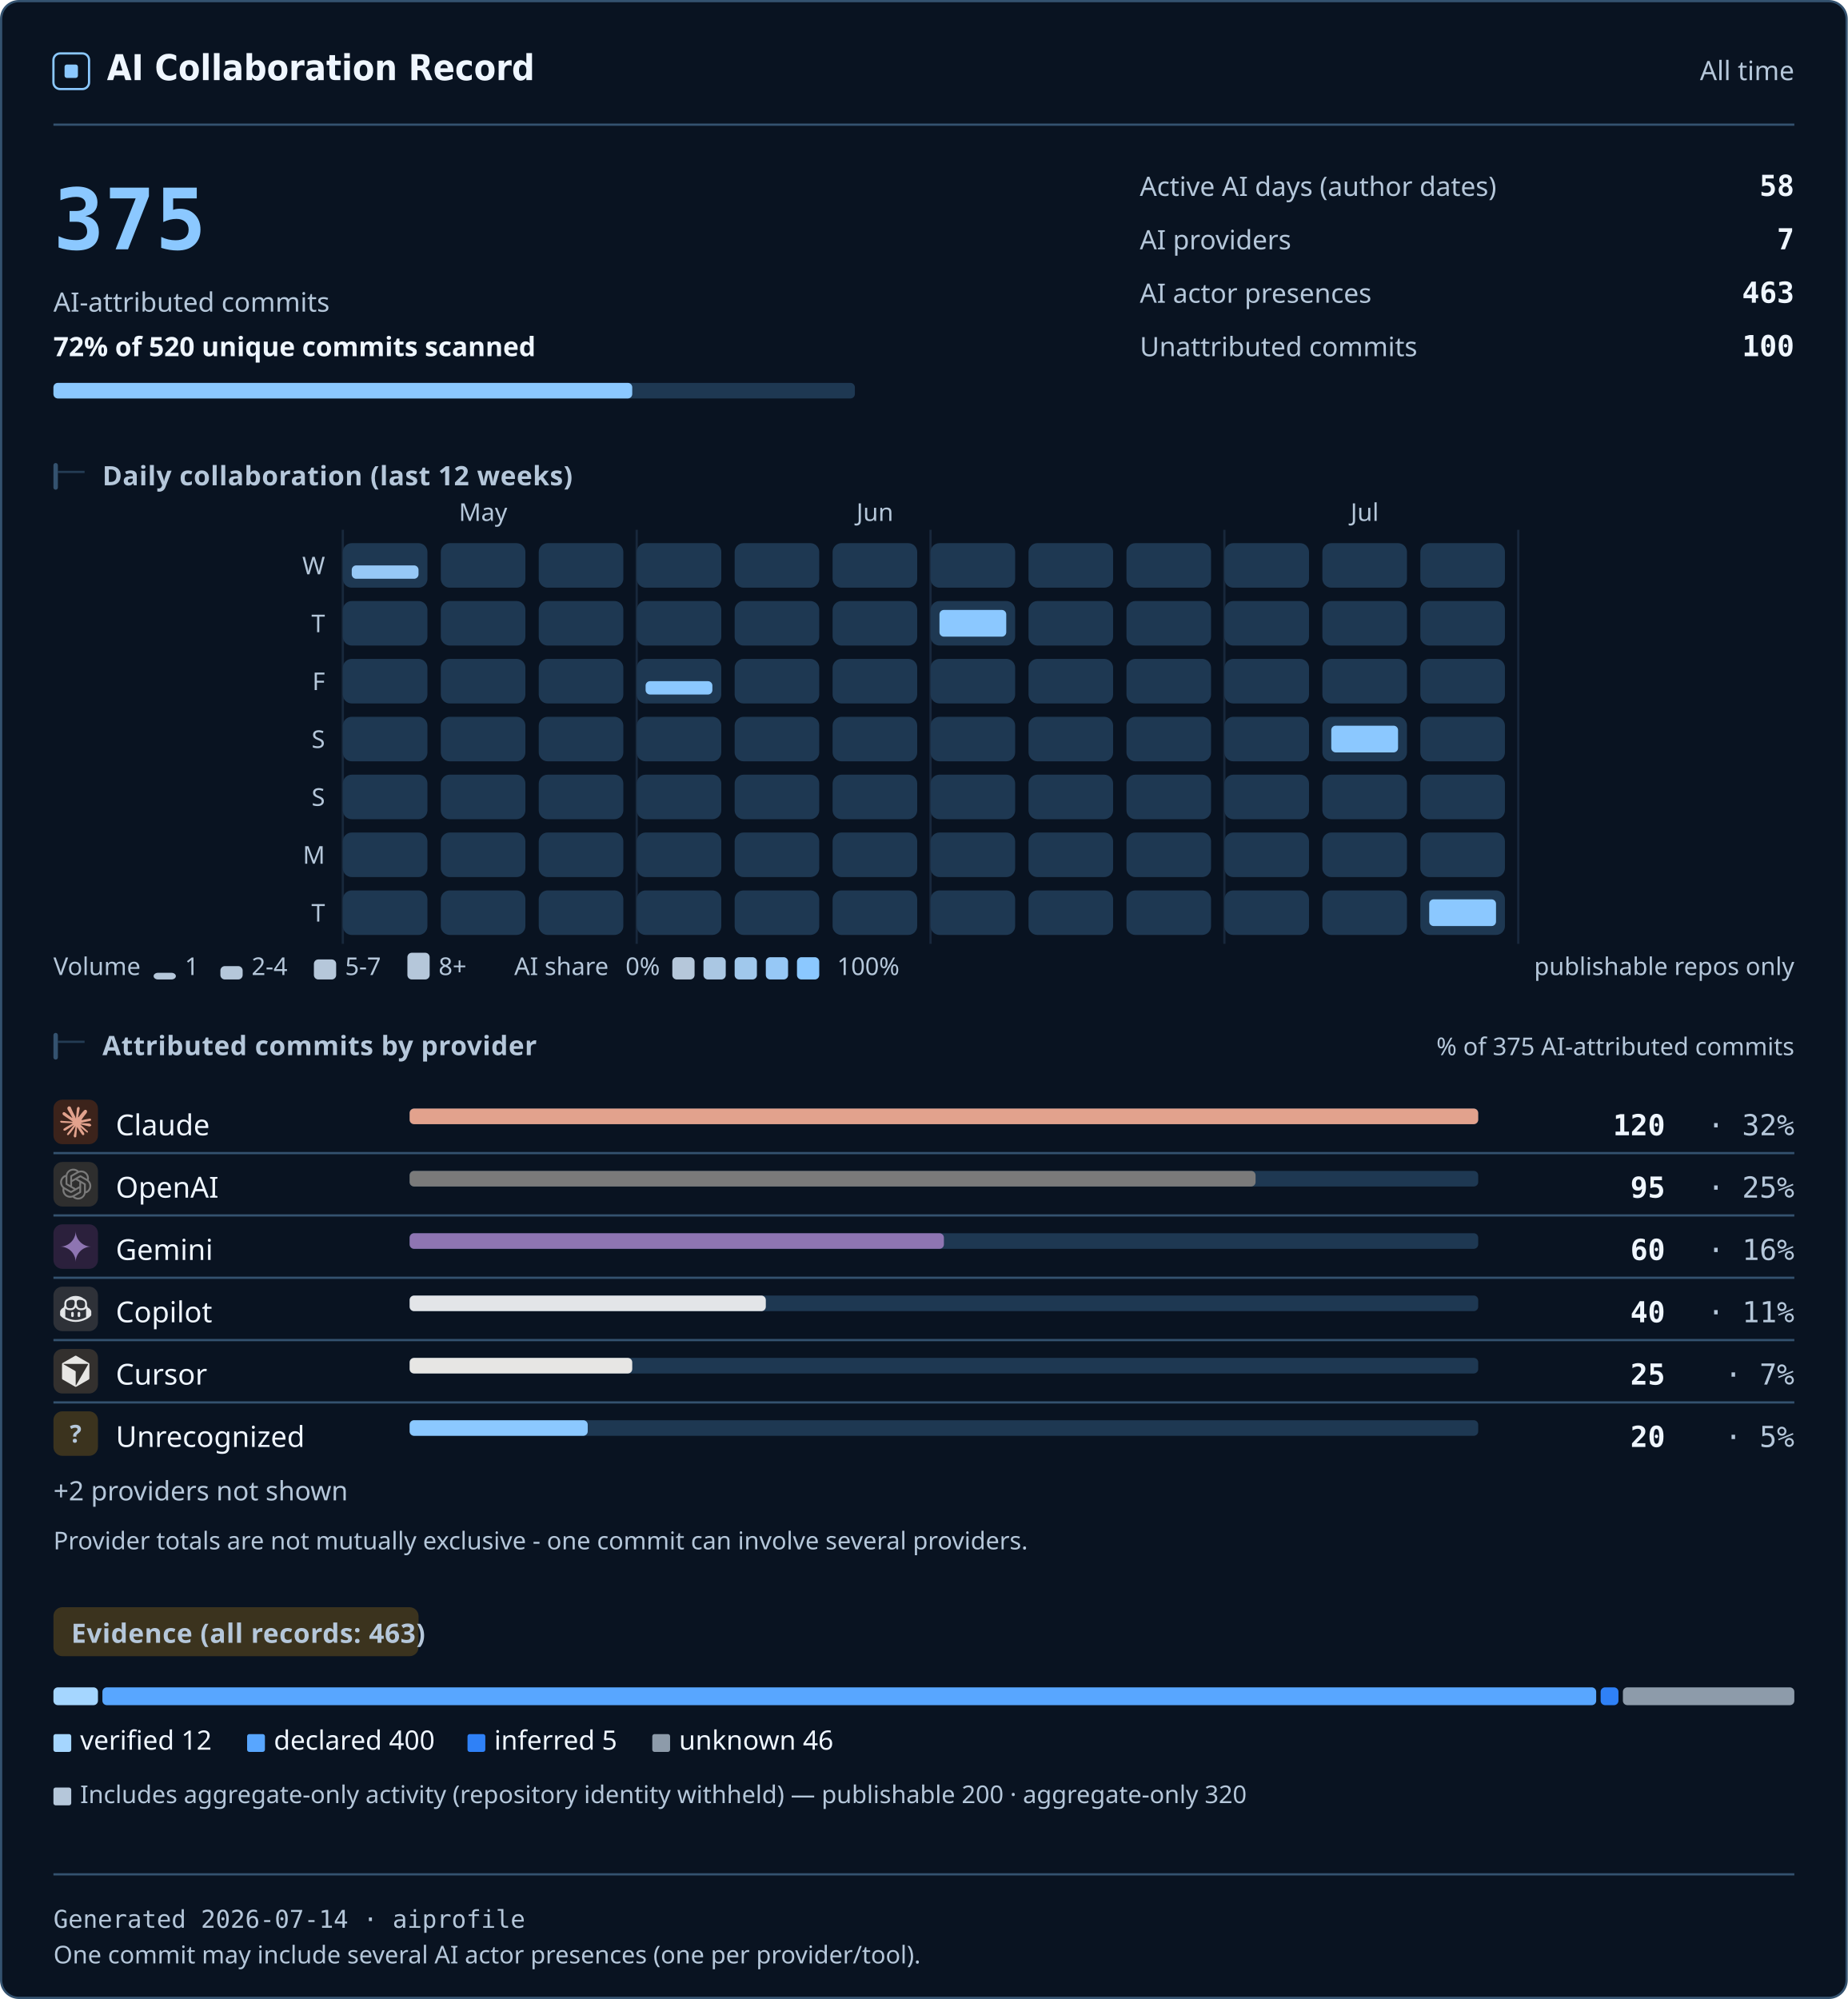
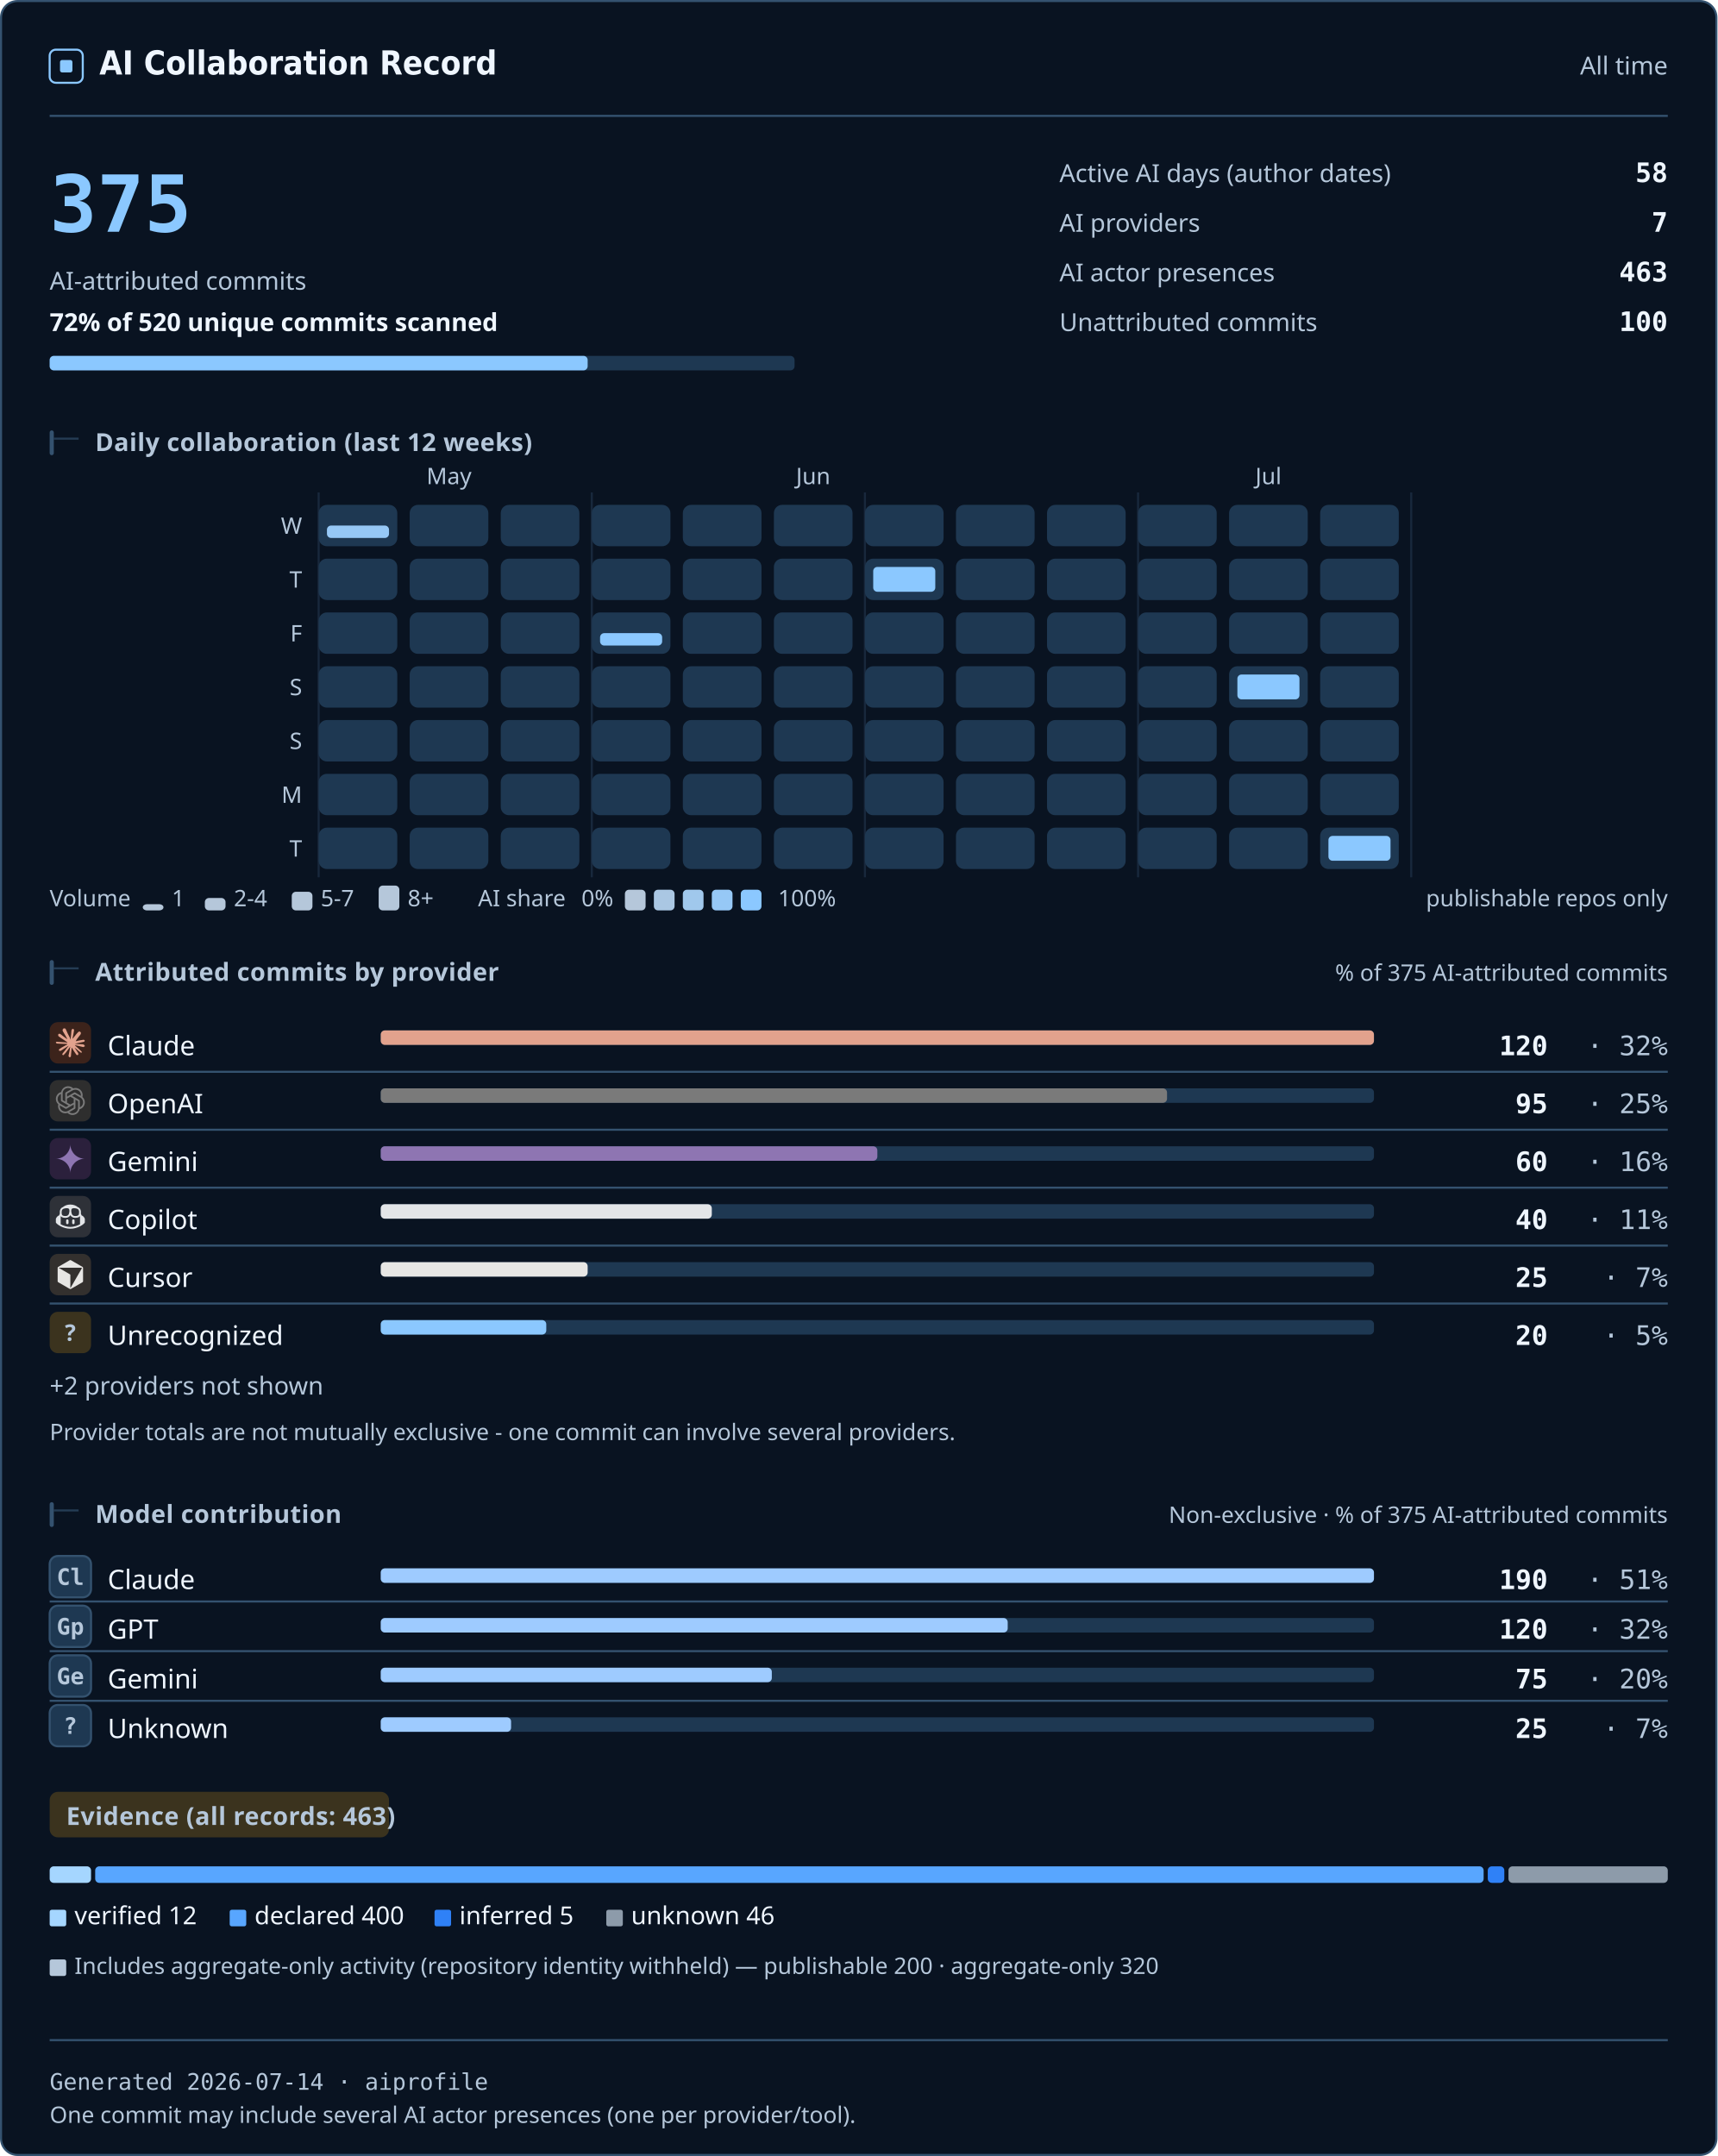
- <svg xmlns="http://www.w3.org/2000/svg" width="830" height="898" viewBox="0 0 830 898" role="img" aria-labelledby="aiprofileSummaryTitle aiprofileSummaryDesc">
-   <rect x="0.5" y="0.5" width="829" height="897" rx="8" fill="#091321" stroke="#34526f" stroke-width="1" />
+ <svg xmlns="http://www.w3.org/2000/svg" width="830" height="1042" viewBox="0 0 830 1042" role="img" aria-labelledby="aiprofileSummaryTitle aiprofileSummaryDesc">
+   <rect x="0.5" y="0.5" width="829" height="1041" rx="8" fill="#091321" stroke="#34526f" stroke-width="1" />
  <rect x="24" y="24" width="16" height="16" rx="3" fill="#091321" stroke="#8bc8ff" stroke-width="1" />
  <rect x="29" y="29" width="6" height="6" rx="1" fill="#8bc8ff" />
  <text x="48" y="36" font-family="'IBM Plex Sans Condensed', 'Aptos Display', 'Segoe UI', 'DejaVu Sans Condensed', sans-serif" font-size="16" font-weight="600" fill="#eff6ff" text-anchor="start">AI Collaboration Record</text>
  <text x="806" y="36" font-family="'IBM Plex Sans', 'Aptos', 'Segoe UI', 'Noto Sans', 'DejaVu Sans', sans-serif" font-size="12" font-weight="400" fill="#b5c7da" text-anchor="end">All time</text>
  <line x1="24" y1="56" x2="806" y2="56" stroke="#34526f" />
  <text x="24" y="112" font-family="'IBM Plex Mono', 'Cascadia Mono', 'SFMono-Regular', 'DejaVu Sans Mono', Consolas, monospace" font-size="38" font-weight="700" fill="#8bc8ff" text-anchor="start">375</text>
  <text x="24" y="140" font-family="'IBM Plex Sans', 'Aptos', 'Segoe UI', 'Noto Sans', 'DejaVu Sans', sans-serif" font-size="12" font-weight="400" fill="#b5c7da" text-anchor="start">AI-attributed commits</text>
  <text x="24" y="160" font-family="'IBM Plex Sans', 'Aptos', 'Segoe UI', 'Noto Sans', 'DejaVu Sans', sans-serif" font-size="12" font-weight="600" fill="#eff6ff" text-anchor="start">72% of 520 unique commits scanned</text>
  <rect x="24" y="172" width="360" height="7" rx="2" fill="#1e3852" />
  <rect x="24" y="172" width="260" height="7" rx="2" fill="#8bc8ff" />
  <text x="512" y="88" font-family="'IBM Plex Sans', 'Aptos', 'Segoe UI', 'Noto Sans', 'DejaVu Sans', sans-serif" font-size="12" font-weight="400" fill="#b5c7da" text-anchor="start">Active AI days (author dates)</text>
  <text x="806" y="88" font-family="'IBM Plex Mono', 'Cascadia Mono', 'SFMono-Regular', 'DejaVu Sans Mono', Consolas, monospace" font-size="13" font-weight="600" fill="#eff6ff" text-anchor="end">58</text>
  <text x="512" y="112" font-family="'IBM Plex Sans', 'Aptos', 'Segoe UI', 'Noto Sans', 'DejaVu Sans', sans-serif" font-size="12" font-weight="400" fill="#b5c7da" text-anchor="start">AI providers</text>
  <text x="806" y="112" font-family="'IBM Plex Mono', 'Cascadia Mono', 'SFMono-Regular', 'DejaVu Sans Mono', Consolas, monospace" font-size="13" font-weight="600" fill="#eff6ff" text-anchor="end">7</text>
  <text x="512" y="136" font-family="'IBM Plex Sans', 'Aptos', 'Segoe UI', 'Noto Sans', 'DejaVu Sans', sans-serif" font-size="12" font-weight="400" fill="#b5c7da" text-anchor="start">AI actor presences</text>
  <text x="806" y="136" font-family="'IBM Plex Mono', 'Cascadia Mono', 'SFMono-Regular', 'DejaVu Sans Mono', Consolas, monospace" font-size="13" font-weight="600" fill="#eff6ff" text-anchor="end">463</text>
  <text x="512" y="160" font-family="'IBM Plex Sans', 'Aptos', 'Segoe UI', 'Noto Sans', 'DejaVu Sans', sans-serif" font-size="12" font-weight="400" fill="#b5c7da" text-anchor="start">Unattributed commits</text>
  <text x="806" y="160" font-family="'IBM Plex Mono', 'Cascadia Mono', 'SFMono-Regular', 'DejaVu Sans Mono', Consolas, monospace" font-size="13" font-weight="600" fill="#eff6ff" text-anchor="end">100</text>
  <rect x="24" y="208" width="2" height="12" rx="1" fill="#34526f" />
  <line x1="26" y1="212" x2="38" y2="212" stroke="#34526f" stroke-opacity="0.65" />
  <text x="46" y="218" font-family="'IBM Plex Sans', 'Aptos', 'Segoe UI', 'Noto Sans', 'DejaVu Sans', sans-serif" font-size="12" font-weight="600" fill="#b5c7da" text-anchor="start" letter-spacing="0.2">Daily collaboration (last 12 weeks)</text>
  <text x="217" y="234" font-family="'IBM Plex Sans', 'Aptos', 'Segoe UI', 'Noto Sans', 'DejaVu Sans', sans-serif" font-size="11" font-weight="400" fill="#b5c7da" text-anchor="middle">May</text>
  <text x="393" y="234" font-family="'IBM Plex Sans', 'Aptos', 'Segoe UI', 'Noto Sans', 'DejaVu Sans', sans-serif" font-size="11" font-weight="400" fill="#b5c7da" text-anchor="middle">Jun</text>
  <text x="613" y="234" font-family="'IBM Plex Sans', 'Aptos', 'Segoe UI', 'Noto Sans', 'DejaVu Sans', sans-serif" font-size="11" font-weight="400" fill="#b5c7da" text-anchor="middle">Jul</text>
  <text x="146" y="258" font-family="'IBM Plex Sans', 'Aptos', 'Segoe UI', 'Noto Sans', 'DejaVu Sans', sans-serif" font-size="11" font-weight="400" fill="#b5c7da" text-anchor="end">W</text>
  <text x="146" y="284" font-family="'IBM Plex Sans', 'Aptos', 'Segoe UI', 'Noto Sans', 'DejaVu Sans', sans-serif" font-size="11" font-weight="400" fill="#b5c7da" text-anchor="end">T</text>
  <text x="146" y="310" font-family="'IBM Plex Sans', 'Aptos', 'Segoe UI', 'Noto Sans', 'DejaVu Sans', sans-serif" font-size="11" font-weight="400" fill="#b5c7da" text-anchor="end">F</text>
  <text x="146" y="336" font-family="'IBM Plex Sans', 'Aptos', 'Segoe UI', 'Noto Sans', 'DejaVu Sans', sans-serif" font-size="11" font-weight="400" fill="#b5c7da" text-anchor="end">S</text>
  <text x="146" y="362" font-family="'IBM Plex Sans', 'Aptos', 'Segoe UI', 'Noto Sans', 'DejaVu Sans', sans-serif" font-size="11" font-weight="400" fill="#b5c7da" text-anchor="end">S</text>
  <text x="146" y="388" font-family="'IBM Plex Sans', 'Aptos', 'Segoe UI', 'Noto Sans', 'DejaVu Sans', sans-serif" font-size="11" font-weight="400" fill="#b5c7da" text-anchor="end">M</text>
  <text x="146" y="414" font-family="'IBM Plex Sans', 'Aptos', 'Segoe UI', 'Noto Sans', 'DejaVu Sans', sans-serif" font-size="11" font-weight="400" fill="#b5c7da" text-anchor="end">T</text>
  <line x1="154" y1="238" x2="154" y2="424" stroke="#34526f" stroke-opacity="0.35" />
  <line x1="286" y1="238" x2="286" y2="424" stroke="#34526f" stroke-opacity="0.35" />
  <line x1="418" y1="238" x2="418" y2="424" stroke="#34526f" stroke-opacity="0.35" />
  <line x1="550" y1="238" x2="550" y2="424" stroke="#34526f" stroke-opacity="0.35" />
  <line x1="682" y1="238" x2="682" y2="424" stroke="#34526f" stroke-opacity="0.35" />
  <rect x="154" y="244" width="38" height="20" rx="4" fill="#1e3852" />
  <rect x="158" y="254" width="30" height="6" rx="2" fill="#96C8F6" />
  <rect x="154" y="270" width="38" height="20" rx="4" fill="#1e3852" />
  <rect x="154" y="296" width="38" height="20" rx="4" fill="#1e3852" />
  <rect x="154" y="322" width="38" height="20" rx="4" fill="#1e3852" />
  <rect x="154" y="348" width="38" height="20" rx="4" fill="#1e3852" />
  <rect x="154" y="374" width="38" height="20" rx="4" fill="#1e3852" />
  <rect x="154" y="400" width="38" height="20" rx="4" fill="#1e3852" />
  <rect x="198" y="244" width="38" height="20" rx="4" fill="#1e3852" />
  <rect x="198" y="270" width="38" height="20" rx="4" fill="#1e3852" />
  <rect x="198" y="296" width="38" height="20" rx="4" fill="#1e3852" />
  <rect x="198" y="322" width="38" height="20" rx="4" fill="#1e3852" />
  <rect x="198" y="348" width="38" height="20" rx="4" fill="#1e3852" />
  <rect x="198" y="374" width="38" height="20" rx="4" fill="#1e3852" />
  <rect x="198" y="400" width="38" height="20" rx="4" fill="#1e3852" />
  <rect x="242" y="244" width="38" height="20" rx="4" fill="#1e3852" />
  <rect x="242" y="270" width="38" height="20" rx="4" fill="#1e3852" />
  <rect x="242" y="296" width="38" height="20" rx="4" fill="#1e3852" />
  <rect x="242" y="322" width="38" height="20" rx="4" fill="#1e3852" />
  <rect x="242" y="348" width="38" height="20" rx="4" fill="#1e3852" />
  <rect x="242" y="374" width="38" height="20" rx="4" fill="#1e3852" />
  <rect x="242" y="400" width="38" height="20" rx="4" fill="#1e3852" />
  <rect x="286" y="244" width="38" height="20" rx="4" fill="#1e3852" />
  <rect x="286" y="270" width="38" height="20" rx="4" fill="#1e3852" />
  <rect x="286" y="296" width="38" height="20" rx="4" fill="#1e3852" />
  <rect x="290" y="306" width="30" height="6" rx="2" fill="#8BC8FF" />
  <rect x="286" y="322" width="38" height="20" rx="4" fill="#1e3852" />
  <rect x="286" y="348" width="38" height="20" rx="4" fill="#1e3852" />
  <rect x="286" y="374" width="38" height="20" rx="4" fill="#1e3852" />
  <rect x="286" y="400" width="38" height="20" rx="4" fill="#1e3852" />
  <rect x="330" y="244" width="38" height="20" rx="4" fill="#1e3852" />
  <rect x="330" y="270" width="38" height="20" rx="4" fill="#1e3852" />
  <rect x="330" y="296" width="38" height="20" rx="4" fill="#1e3852" />
  <rect x="330" y="322" width="38" height="20" rx="4" fill="#1e3852" />
  <rect x="330" y="348" width="38" height="20" rx="4" fill="#1e3852" />
  <rect x="330" y="374" width="38" height="20" rx="4" fill="#1e3852" />
  <rect x="330" y="400" width="38" height="20" rx="4" fill="#1e3852" />
  <rect x="374" y="244" width="38" height="20" rx="4" fill="#1e3852" />
  <rect x="374" y="270" width="38" height="20" rx="4" fill="#1e3852" />
  <rect x="374" y="296" width="38" height="20" rx="4" fill="#1e3852" />
  <rect x="374" y="322" width="38" height="20" rx="4" fill="#1e3852" />
  <rect x="374" y="348" width="38" height="20" rx="4" fill="#1e3852" />
  <rect x="374" y="374" width="38" height="20" rx="4" fill="#1e3852" />
  <rect x="374" y="400" width="38" height="20" rx="4" fill="#1e3852" />
  <rect x="418" y="244" width="38" height="20" rx="4" fill="#1e3852" />
  <rect x="418" y="270" width="38" height="20" rx="4" fill="#1e3852" />
  <rect x="422" y="274" width="30" height="12" rx="2" fill="#8BC8FF" />
  <rect x="418" y="296" width="38" height="20" rx="4" fill="#1e3852" />
  <rect x="418" y="322" width="38" height="20" rx="4" fill="#1e3852" />
  <rect x="418" y="348" width="38" height="20" rx="4" fill="#1e3852" />
  <rect x="418" y="374" width="38" height="20" rx="4" fill="#1e3852" />
  <rect x="418" y="400" width="38" height="20" rx="4" fill="#1e3852" />
  <rect x="462" y="244" width="38" height="20" rx="4" fill="#1e3852" />
  <rect x="462" y="270" width="38" height="20" rx="4" fill="#1e3852" />
  <rect x="462" y="296" width="38" height="20" rx="4" fill="#1e3852" />
  <rect x="462" y="322" width="38" height="20" rx="4" fill="#1e3852" />
  <rect x="462" y="348" width="38" height="20" rx="4" fill="#1e3852" />
  <rect x="462" y="374" width="38" height="20" rx="4" fill="#1e3852" />
  <rect x="462" y="400" width="38" height="20" rx="4" fill="#1e3852" />
  <rect x="506" y="244" width="38" height="20" rx="4" fill="#1e3852" />
  <rect x="506" y="270" width="38" height="20" rx="4" fill="#1e3852" />
  <rect x="506" y="296" width="38" height="20" rx="4" fill="#1e3852" />
  <rect x="506" y="322" width="38" height="20" rx="4" fill="#1e3852" />
  <rect x="506" y="348" width="38" height="20" rx="4" fill="#1e3852" />
  <rect x="506" y="374" width="38" height="20" rx="4" fill="#1e3852" />
  <rect x="506" y="400" width="38" height="20" rx="4" fill="#1e3852" />
  <rect x="550" y="244" width="38" height="20" rx="4" fill="#1e3852" />
  <rect x="550" y="270" width="38" height="20" rx="4" fill="#1e3852" />
  <rect x="550" y="296" width="38" height="20" rx="4" fill="#1e3852" />
  <rect x="550" y="322" width="38" height="20" rx="4" fill="#1e3852" />
  <rect x="550" y="348" width="38" height="20" rx="4" fill="#1e3852" />
  <rect x="550" y="374" width="38" height="20" rx="4" fill="#1e3852" />
  <rect x="550" y="400" width="38" height="20" rx="4" fill="#1e3852" />
  <rect x="594" y="244" width="38" height="20" rx="4" fill="#1e3852" />
  <rect x="594" y="270" width="38" height="20" rx="4" fill="#1e3852" />
  <rect x="594" y="296" width="38" height="20" rx="4" fill="#1e3852" />
  <rect x="594" y="322" width="38" height="20" rx="4" fill="#1e3852" />
  <rect x="598" y="326" width="30" height="12" rx="2" fill="#8BC8FF" />
  <rect x="594" y="348" width="38" height="20" rx="4" fill="#1e3852" />
  <rect x="594" y="374" width="38" height="20" rx="4" fill="#1e3852" />
  <rect x="594" y="400" width="38" height="20" rx="4" fill="#1e3852" />
  <rect x="638" y="244" width="38" height="20" rx="4" fill="#1e3852" />
  <rect x="638" y="270" width="38" height="20" rx="4" fill="#1e3852" />
  <rect x="638" y="296" width="38" height="20" rx="4" fill="#1e3852" />
  <rect x="638" y="322" width="38" height="20" rx="4" fill="#1e3852" />
  <rect x="638" y="348" width="38" height="20" rx="4" fill="#1e3852" />
  <rect x="638" y="374" width="38" height="20" rx="4" fill="#1e3852" />
  <rect x="638" y="400" width="38" height="20" rx="4" fill="#1e3852" />
  <rect x="642" y="404" width="30" height="12" rx="2" fill="#8BC8FF" />
  <text x="24" y="438" font-family="'IBM Plex Sans', 'Aptos', 'Segoe UI', 'Noto Sans', 'DejaVu Sans', sans-serif" font-size="11" font-weight="400" fill="#b5c7da" text-anchor="start">Volume</text>
  <rect x="69" y="437" width="10" height="3" rx="2" fill="#b5c7da" />
  <text x="83" y="438" font-family="'IBM Plex Sans', 'Aptos', 'Segoe UI', 'Noto Sans', 'DejaVu Sans', sans-serif" font-size="11" font-weight="400" fill="#b5c7da" text-anchor="start">1</text>
  <rect x="99" y="434" width="10" height="6" rx="2" fill="#b5c7da" />
  <text x="113" y="438" font-family="'IBM Plex Sans', 'Aptos', 'Segoe UI', 'Noto Sans', 'DejaVu Sans', sans-serif" font-size="11" font-weight="400" fill="#b5c7da" text-anchor="start">2-4</text>
  <rect x="141" y="431" width="10" height="9" rx="2" fill="#b5c7da" />
  <text x="155" y="438" font-family="'IBM Plex Sans', 'Aptos', 'Segoe UI', 'Noto Sans', 'DejaVu Sans', sans-serif" font-size="11" font-weight="400" fill="#b5c7da" text-anchor="start">5-7</text>
  <rect x="183" y="428" width="10" height="12" rx="2" fill="#b5c7da" />
  <text x="197" y="438" font-family="'IBM Plex Sans', 'Aptos', 'Segoe UI', 'Noto Sans', 'DejaVu Sans', sans-serif" font-size="11" font-weight="400" fill="#b5c7da" text-anchor="start">8+</text>
  <text x="231" y="438" font-family="'IBM Plex Sans', 'Aptos', 'Segoe UI', 'Noto Sans', 'DejaVu Sans', sans-serif" font-size="11" font-weight="400" fill="#b5c7da" text-anchor="start">AI share</text>
  <text x="281" y="438" font-family="'IBM Plex Sans', 'Aptos', 'Segoe UI', 'Noto Sans', 'DejaVu Sans', sans-serif" font-size="11" font-weight="400" fill="#b5c7da" text-anchor="start">0%</text>
  <rect x="302" y="430" width="10" height="10" rx="2" fill="#B5C7DA" />
  <rect x="316" y="430" width="10" height="10" rx="2" fill="#AAC7E3" />
  <rect x="330" y="430" width="10" height="10" rx="2" fill="#A0C8EC" />
  <rect x="344" y="430" width="10" height="10" rx="2" fill="#96C8F6" />
  <rect x="358" y="430" width="10" height="10" rx="2" fill="#8BC8FF" />
  <text x="376" y="438" font-family="'IBM Plex Sans', 'Aptos', 'Segoe UI', 'Noto Sans', 'DejaVu Sans', sans-serif" font-size="11" font-weight="400" fill="#b5c7da" text-anchor="start">100%</text>
  <text x="806" y="438" font-family="'IBM Plex Sans', 'Aptos', 'Segoe UI', 'Noto Sans', 'DejaVu Sans', sans-serif" font-size="11" font-weight="400" fill="#b5c7da" text-anchor="end">publishable repos only</text>
  <rect x="24" y="464" width="2" height="12" rx="1" fill="#34526f" />
  <line x1="26" y1="468" x2="38" y2="468" stroke="#34526f" stroke-opacity="0.65" />
  <text x="46" y="474" font-family="'IBM Plex Sans', 'Aptos', 'Segoe UI', 'Noto Sans', 'DejaVu Sans', sans-serif" font-size="12" font-weight="600" fill="#b5c7da" text-anchor="start" letter-spacing="0.2">Attributed commits by provider</text>
  <text x="806" y="474" font-family="'IBM Plex Sans', 'Aptos', 'Segoe UI', 'Noto Sans', 'DejaVu Sans', sans-serif" font-size="11" font-weight="400" fill="#b5c7da" text-anchor="end">% of 375 AI-attributed commits</text>
  <rect x="24" y="494" width="20" height="20" rx="4" fill="#3C231B" />
  <path d="m4.714 15.956 4.717-2.647.079-.231-.079-.128h-.231l-.789-.049-2.696-.073-2.337-.097-2.265-.121-.571-.121-.534-.704.055-.352.48-.322.686.061 1.518.103 2.277.158 1.651.097 2.447.255h.389l.055-.158-.134-.097-.103-.097L6.973 9.836l-2.55-1.688-1.336-.971-.723-.492-.364-.461-.158-1.008.656-.723.88.061.225.061.892.686 1.906 1.475 2.489 1.834.364.303.146-.103.018-.073-.164-.273-1.354-2.447-1.445-2.489-.643-1.032-.17-.619c-.061-.255-.103-.467-.103-.729L6.287.134 6.7 0l.996.134.419.364.619 1.415 1.002 2.228 1.554 3.03.455.898.243.832.091.255h.158v-.146l.128-1.706.237-2.095.231-2.696.079-.759.376-.911.747-.492.583.279.48.686-.067.443-.285 1.852-.559 2.902-.364 1.943h.212l.243-.243.984-1.305 1.651-2.064.729-.82.85-.905.546-.431h1.032l.759 1.129-.34 1.166-1.062 1.348-.88 1.141-1.263 1.7-.789 1.36.073.109.188-.018 2.853-.607 1.542-.279 1.84-.316.832.389.091.395-.328.807-1.967.486-2.307.461-3.436.814-.043.03.049.061 1.548.146.662.036h1.621l3.018.225.789.522.474.638-.079.486-1.214.619-1.639-.389-3.825-.911-1.311-.328h-.182v.109l1.093 1.069 2.003 1.809 2.507 2.331.128.577-.322.455-.34-.049-2.204-1.657-.85-.747-1.925-1.621h-.128v.17l.443.65 2.344 3.521.121 1.081-.17.352-.607.212-.668-.121-1.372-1.925L14.38 17.959l-1.141-1.943-.14.079-.674 7.255-.316.37-.729.279-.607-.461-.322-.747.322-1.475.389-1.925.316-1.53.285-1.9.17-.631-.012-.043-.14.018-1.433 1.967-2.18 2.945-1.724 1.846-.413.164-.716-.37.067-.662.401-.589 2.386-3.036 1.439-1.882.929-1.087-.006-.158h-.055l-6.338 4.116-1.129.146-.486-.455.061-.747.231-.243 1.906-1.311Z" fill="#E2A28D" transform="translate(27,497) scale(0.583333)" />
  <text x="52" y="510" font-family="'IBM Plex Sans', 'Aptos', 'Segoe UI', 'Noto Sans', 'DejaVu Sans', sans-serif" font-size="13" font-weight="400" fill="#eff6ff" text-anchor="start">Claude</text>
  <rect x="184" y="498" width="480" height="7" rx="2" fill="#1e3852" />
  <rect x="184" y="498" width="480" height="7" rx="2" fill="#E2A28D" />
  <text x="748" y="510" font-family="'IBM Plex Mono', 'Cascadia Mono', 'SFMono-Regular', 'DejaVu Sans Mono', Consolas, monospace" font-size="13" text-anchor="end">
    <tspan fill="#eff6ff" font-weight="600">120</tspan>
  </text>
  <text x="806" y="510" font-family="'IBM Plex Mono', 'Cascadia Mono', 'SFMono-Regular', 'DejaVu Sans Mono', Consolas, monospace" font-size="13" text-anchor="end">
    <tspan fill="#b5c7da" font-weight="400"> · 32%</tspan>
  </text>
  <line x1="24" y1="518" x2="806" y2="518" stroke="#34526f" />
  <rect x="24" y="522" width="20" height="20" rx="4" fill="#2E2E2E" />
  <path d="M9.205 8.658v-2.26c0-.19.072-.333.238-.428l4.543-2.616c.619-.357 1.356-.523 2.117-.523 2.854 0 4.662 2.212 4.662 4.566 0 .167 0 .357-.024.547l-4.71-2.759a.797.797 0 00-.856 0l-5.97 3.473zm10.609 8.8V12.06c0-.333-.143-.57-.429-.737l-5.97-3.473 1.95-1.118a.433.433 0 01.476 0l4.543 2.617c1.309.76 2.189 2.378 2.189 3.948 0 1.808-1.07 3.473-2.76 4.163zM7.802 12.703l-1.95-1.142c-.167-.095-.239-.238-.239-.428V5.899c0-2.545 1.95-4.472 4.591-4.472 1 0 1.927.333 2.712.928L8.23 5.067c-.285.166-.428.404-.428.737v6.898zM12 15.128l-2.795-1.57v-3.33L12 8.658l2.795 1.57v3.33L12 15.128zm1.796 7.23c-1 0-1.927-.332-2.712-.927l4.686-2.712c.285-.166.428-.404.428-.737v-6.898l1.974 1.142c.167.095.238.238.238.428v5.233c0 2.545-1.974 4.472-4.614 4.472zm-5.637-5.303l-4.544-2.617c-1.308-.761-2.188-2.378-2.188-3.948A4.482 4.482 0 014.21 6.327v5.423c0 .333.143.571.428.738l5.947 3.449-1.95 1.118a.432.432 0 01-.476 0zm-.262 3.9c-2.688 0-4.662-2.021-4.662-4.519 0-.19.024-.38.047-.57l4.686 2.71c.286.167.571.167.856 0l5.97-3.448v2.26c0 .19-.07.333-.237.428l-4.543 2.616c-.619.357-1.356.523-2.117.523zm5.899 2.83a5.947 5.947 0 005.827-4.756C22.287 18.339 24 15.84 24 13.296c0-1.665-.713-3.282-1.998-4.448.119-.5.19-.999.19-1.498 0-3.401-2.759-5.947-5.946-5.947-.642 0-1.26.095-1.88.31A5.962 5.962 0 0010.205 0a5.947 5.947 0 00-5.827 4.757C1.713 5.447 0 7.945 0 10.49c0 1.666.713 3.283 1.998 4.448-.119.5-.19 1-.19 1.499 0 3.401 2.759 5.946 5.946 5.946.642 0 1.26-.095 1.88-.309a5.96 5.96 0 004.162 1.713z" fill="#7A7A7A" transform="translate(27,525) scale(0.583333)" />
  <text x="52" y="538" font-family="'IBM Plex Sans', 'Aptos', 'Segoe UI', 'Noto Sans', 'DejaVu Sans', sans-serif" font-size="13" font-weight="400" fill="#eff6ff" text-anchor="start">OpenAI</text>
  <rect x="184" y="526" width="480" height="7" rx="2" fill="#1e3852" />
  <rect x="184" y="526" width="380" height="7" rx="2" fill="#7A7A7A" />
  <text x="748" y="538" font-family="'IBM Plex Mono', 'Cascadia Mono', 'SFMono-Regular', 'DejaVu Sans Mono', Consolas, monospace" font-size="13" text-anchor="end">
    <tspan fill="#eff6ff" font-weight="600">95</tspan>
  </text>
  <text x="806" y="538" font-family="'IBM Plex Mono', 'Cascadia Mono', 'SFMono-Regular', 'DejaVu Sans Mono', Consolas, monospace" font-size="13" text-anchor="end">
    <tspan fill="#b5c7da" font-weight="400"> · 25%</tspan>
  </text>
  <line x1="24" y1="546" x2="806" y2="546" stroke="#34526f" />
  <rect x="24" y="550" width="20" height="20" rx="4" fill="#2B203C" />
  <path d="M11.04 19.32Q12 21.51 12 24q0-2.49.93-4.68.96-2.19 2.58-3.81t3.81-2.55Q21.51 12 24 12q-2.49 0-4.68-.93a12.3 12.3 0 0 1-3.81-2.58 12.3 12.3 0 0 1-2.58-3.81Q12 2.49 12 0q0 2.49-.96 4.68-.93 2.19-2.55 3.81a12.3 12.3 0 0 1-3.81 2.58Q2.49 12 0 12q2.49 0 4.68.96 2.19.93 3.81 2.55t2.55 3.81" fill="#8E75B2" transform="translate(27,553) scale(0.583333)" />
  <text x="52" y="566" font-family="'IBM Plex Sans', 'Aptos', 'Segoe UI', 'Noto Sans', 'DejaVu Sans', sans-serif" font-size="13" font-weight="400" fill="#eff6ff" text-anchor="start">Gemini</text>
  <rect x="184" y="554" width="480" height="7" rx="2" fill="#1e3852" />
  <rect x="184" y="554" width="240" height="7" rx="2" fill="#8E75B2" />
  <text x="748" y="566" font-family="'IBM Plex Mono', 'Cascadia Mono', 'SFMono-Regular', 'DejaVu Sans Mono', Consolas, monospace" font-size="13" text-anchor="end">
    <tspan fill="#eff6ff" font-weight="600">60</tspan>
  </text>
  <text x="806" y="566" font-family="'IBM Plex Mono', 'Cascadia Mono', 'SFMono-Regular', 'DejaVu Sans Mono', Consolas, monospace" font-size="13" text-anchor="end">
    <tspan fill="#b5c7da" font-weight="400"> · 16%</tspan>
  </text>
  <line x1="24" y1="574" x2="806" y2="574" stroke="#34526f" />
  <rect x="24" y="578" width="20" height="20" rx="4" fill="#2E3138" />
  <path d="M23.922 16.997C23.061 18.492 18.063 22.02 12 22.02 5.937 22.02.939 18.492.078 16.997A.641.641 0 0 1 0 16.741v-2.869a.883.883 0 0 1 .053-.22c.372-.935 1.347-2.292 2.605-2.656.167-.429.414-1.055.644-1.517a10.098 10.098 0 0 1-.052-1.086c0-1.331.282-2.499 1.132-3.368.397-.406.89-.717 1.474-.952C7.255 2.937 9.248 1.98 11.978 1.98c2.731 0 4.767.957 6.166 2.093.584.235 1.077.546 1.474.952.85.869 1.132 2.037 1.132 3.368 0 .368-.014.733-.052 1.086.23.462.477 1.088.644 1.517 1.258.364 2.233 1.721 2.605 2.656a.841.841 0 0 1 .053.22v2.869a.641.641 0 0 1-.078.256Zm-11.75-5.992h-.344a4.359 4.359 0 0 1-.355.508c-.77.947-1.918 1.492-3.508 1.492-1.725 0-2.989-.359-3.782-1.259a2.137 2.137 0 0 1-.085-.104L4 11.746v6.585c1.435.779 4.514 2.179 8 2.179 3.486 0 6.565-1.4 8-2.179v-6.585l-.098-.104s-.033.045-.085.104c-.793.9-2.057 1.259-3.782 1.259-1.59 0-2.738-.545-3.508-1.492a4.359 4.359 0 0 1-.355-.508Zm2.328 3.25c.549 0 1 .451 1 1v2c0 .549-.451 1-1 1-.549 0-1-.451-1-1v-2c0-.549.451-1 1-1Zm-5 0c.549 0 1 .451 1 1v2c0 .549-.451 1-1 1-.549 0-1-.451-1-1v-2c0-.549.451-1 1-1Zm3.313-6.185c.136 1.057.403 1.913.878 2.497.442.544 1.134.938 2.344.938 1.573 0 2.292-.337 2.657-.751.384-.435.558-1.15.558-2.361 0-1.14-.243-1.847-.705-2.319-.477-.488-1.319-.862-2.824-1.025-1.487-.161-2.192.138-2.533.529-.269.307-.437.808-.438 1.578v.021c0 .265.021.562.063.893Zm-1.626 0c.042-.331.063-.628.063-.894v-.02c-.001-.77-.169-1.271-.438-1.578-.341-.391-1.046-.69-2.533-.529-1.505.163-2.347.537-2.824 1.025-.462.472-.705 1.179-.705 2.319 0 1.211.175 1.926.558 2.361.365.414 1.084.751 2.657.751 1.21 0 1.902-.394 2.344-.938.475-.584.742-1.44.878-2.497Z" fill="#E3E5E8" transform="translate(27,581) scale(0.583333)" />
  <text x="52" y="594" font-family="'IBM Plex Sans', 'Aptos', 'Segoe UI', 'Noto Sans', 'DejaVu Sans', sans-serif" font-size="13" font-weight="400" fill="#eff6ff" text-anchor="start">Copilot</text>
  <rect x="184" y="582" width="480" height="7" rx="2" fill="#1e3852" />
  <rect x="184" y="582" width="160" height="7" rx="2" fill="#E3E5E8" />
  <text x="748" y="594" font-family="'IBM Plex Mono', 'Cascadia Mono', 'SFMono-Regular', 'DejaVu Sans Mono', Consolas, monospace" font-size="13" text-anchor="end">
    <tspan fill="#eff6ff" font-weight="600">40</tspan>
  </text>
  <text x="806" y="594" font-family="'IBM Plex Mono', 'Cascadia Mono', 'SFMono-Regular', 'DejaVu Sans Mono', Consolas, monospace" font-size="13" text-anchor="end">
    <tspan fill="#b5c7da" font-weight="400"> · 11%</tspan>
  </text>
  <line x1="24" y1="602" x2="806" y2="602" stroke="#34526f" />
  <rect x="24" y="606" width="20" height="20" rx="4" fill="#33302E" />
  <path d="M11.503.131 1.891 5.678a.84.84 0 0 0-.42.726v11.188c0 .3.162.575.42.724l9.609 5.55a1 1 0 0 0 .998 0l9.61-5.55a.84.84 0 0 0 .42-.724V6.404a.84.84 0 0 0-.42-.726L12.497.131a1.01 1.01 0 0 0-.996 0M2.657 6.338h18.55c.263 0 .43.287.297.515L12.23 22.918c-.062.107-.229.064-.229-.06V12.335a.59.59 0 0 0-.295-.51l-9.11-5.257c-.109-.063-.064-.23.061-.23" fill="#E7E6E4" transform="translate(27,609) scale(0.583333)" />
  <text x="52" y="622" font-family="'IBM Plex Sans', 'Aptos', 'Segoe UI', 'Noto Sans', 'DejaVu Sans', sans-serif" font-size="13" font-weight="400" fill="#eff6ff" text-anchor="start">Cursor</text>
  <rect x="184" y="610" width="480" height="7" rx="2" fill="#1e3852" />
  <rect x="184" y="610" width="100" height="7" rx="2" fill="#E7E6E4" />
  <text x="748" y="622" font-family="'IBM Plex Mono', 'Cascadia Mono', 'SFMono-Regular', 'DejaVu Sans Mono', Consolas, monospace" font-size="13" text-anchor="end">
    <tspan fill="#eff6ff" font-weight="600">25</tspan>
  </text>
  <text x="806" y="622" font-family="'IBM Plex Mono', 'Cascadia Mono', 'SFMono-Regular', 'DejaVu Sans Mono', Consolas, monospace" font-size="13" text-anchor="end">
    <tspan fill="#b5c7da" font-weight="400"> · 7%</tspan>
  </text>
  <line x1="24" y1="630" x2="806" y2="630" stroke="#34526f" />
  <rect x="24" y="634" width="20" height="20" rx="4" fill="#3b331e" />
  <text x="34" y="648" font-family="'IBM Plex Sans', 'Aptos', 'Segoe UI', 'Noto Sans', 'DejaVu Sans', sans-serif" font-size="11" font-weight="600" fill="#b5c7da" text-anchor="middle">?</text>
  <text x="52" y="650" font-family="'IBM Plex Sans', 'Aptos', 'Segoe UI', 'Noto Sans', 'DejaVu Sans', sans-serif" font-size="13" font-weight="400" fill="#eff6ff" text-anchor="start">Unrecognized</text>
  <rect x="184" y="638" width="480" height="7" rx="2" fill="#1e3852" />
  <rect x="184" y="638" width="80" height="7" rx="2" fill="#8bc8ff" />
  <text x="748" y="650" font-family="'IBM Plex Mono', 'Cascadia Mono', 'SFMono-Regular', 'DejaVu Sans Mono', Consolas, monospace" font-size="13" text-anchor="end">
    <tspan fill="#eff6ff" font-weight="600">20</tspan>
  </text>
  <text x="806" y="650" font-family="'IBM Plex Mono', 'Cascadia Mono', 'SFMono-Regular', 'DejaVu Sans Mono', Consolas, monospace" font-size="13" text-anchor="end">
    <tspan fill="#b5c7da" font-weight="400"> · 5%</tspan>
  </text>
  <text x="24" y="674" font-family="'IBM Plex Sans', 'Aptos', 'Segoe UI', 'Noto Sans', 'DejaVu Sans', sans-serif" font-size="12" font-weight="400" fill="#b5c7da" text-anchor="start">+2 providers not shown</text>
  <text x="24" y="696" font-family="'IBM Plex Sans', 'Aptos', 'Segoe UI', 'Noto Sans', 'DejaVu Sans', sans-serif" font-size="11" font-weight="400" fill="#b5c7da" text-anchor="start">Provider totals are not mutually exclusive - one commit can involve several providers.</text>
-   <rect x="24" y="722" width="164" height="22" rx="4" fill="#3b331e" />
-   <text x="32" y="738" font-family="'IBM Plex Sans', 'Aptos', 'Segoe UI', 'Noto Sans', 'DejaVu Sans', sans-serif" font-size="12" font-weight="600" fill="#b5c7da" text-anchor="start" letter-spacing="0.2">Evidence (all records: 463)</text>
-   <rect x="24" y="758" width="20" height="8" rx="2" fill="#a5d6ff" />
-   <rect x="46" y="758" width="671" height="8" rx="2" fill="#58a6ff" />
-   <rect x="719" y="758" width="8" height="8" rx="2" fill="#2f81f7" />
-   <rect x="729" y="758" width="77" height="8" rx="2" fill="#8d9baa" />
-   <rect x="24" y="779" width="8" height="8" rx="1" fill="#a5d6ff" />
-   <text x="36" y="786" font-family="'IBM Plex Sans', 'Aptos', 'Segoe UI', 'Noto Sans', 'DejaVu Sans', sans-serif" font-size="12" font-weight="400" fill="#eff6ff" text-anchor="start">verified 12</text>
-   <rect x="111" y="779" width="8" height="8" rx="1" fill="#58a6ff" />
-   <text x="123" y="786" font-family="'IBM Plex Sans', 'Aptos', 'Segoe UI', 'Noto Sans', 'DejaVu Sans', sans-serif" font-size="12" font-weight="400" fill="#eff6ff" text-anchor="start">declared 400</text>
-   <rect x="210" y="779" width="8" height="8" rx="1" fill="#2f81f7" />
-   <text x="222" y="786" font-family="'IBM Plex Sans', 'Aptos', 'Segoe UI', 'Noto Sans', 'DejaVu Sans', sans-serif" font-size="12" font-weight="400" fill="#eff6ff" text-anchor="start">inferred 5</text>
-   <rect x="293" y="779" width="8" height="8" rx="1" fill="#8d9baa" />
-   <text x="305" y="786" font-family="'IBM Plex Sans', 'Aptos', 'Segoe UI', 'Noto Sans', 'DejaVu Sans', sans-serif" font-size="12" font-weight="400" fill="#eff6ff" text-anchor="start">unknown 46</text>
-   <rect x="24" y="803" width="8" height="8" rx="1" fill="#b5c7da" />
-   <text x="36" y="810" font-family="'IBM Plex Sans', 'Aptos', 'Segoe UI', 'Noto Sans', 'DejaVu Sans', sans-serif" font-size="11" font-weight="400" fill="#b5c7da" text-anchor="start">Includes aggregate-only activity (repository identity withheld) — publishable 200 · aggregate-only 320</text>
-   <line x1="24" y1="842" x2="806" y2="842" stroke="#34526f" />
-   <text x="24" y="866" font-family="'IBM Plex Mono', 'Cascadia Mono', 'SFMono-Regular', 'DejaVu Sans Mono', Consolas, monospace" font-size="11" font-weight="400" fill="#b5c7da" text-anchor="start">Generated 2026-07-14 · aiprofile</text>
-   <text x="24" y="882" font-family="'IBM Plex Sans', 'Aptos', 'Segoe UI', 'Noto Sans', 'DejaVu Sans', sans-serif" font-size="11" font-weight="400" fill="#b5c7da" text-anchor="start">One commit may include several AI actor presences (one per provider/tool).</text>
+   <rect x="24" y="726" width="2" height="12" rx="1" fill="#34526f" />
+   <line x1="26" y1="730" x2="38" y2="730" stroke="#34526f" stroke-opacity="0.65" />
+   <text x="46" y="736" font-family="'IBM Plex Sans', 'Aptos', 'Segoe UI', 'Noto Sans', 'DejaVu Sans', sans-serif" font-size="12" font-weight="600" fill="#b5c7da" text-anchor="start" letter-spacing="0.2">Model contribution</text>
+   <text x="806" y="736" font-family="'IBM Plex Sans', 'Aptos', 'Segoe UI', 'Noto Sans', 'DejaVu Sans', sans-serif" font-size="11" font-weight="400" fill="#b5c7da" text-anchor="end">Non-exclusive · % of 375 AI-attributed commits</text>
+   <rect x="24" y="752" width="20" height="20" rx="4" fill="#1e3852" stroke="#34526f" stroke-width="1" />
+   <text x="34" y="766" font-family="'IBM Plex Mono', 'Cascadia Mono', 'SFMono-Regular', 'DejaVu Sans Mono', Consolas, monospace" font-size="11" font-weight="700" fill="#b5c7da" text-anchor="middle">Cl</text>
+   <text x="52" y="768" font-family="'IBM Plex Sans', 'Aptos', 'Segoe UI', 'Noto Sans', 'DejaVu Sans', sans-serif" font-size="13" font-weight="400" fill="#eff6ff" text-anchor="start">Claude</text>
+   <rect x="184" y="758" width="480" height="7" rx="2" fill="#1e3852" />
+   <rect x="184" y="758" width="480" height="7" rx="2" fill="#9ecbff" />
+   <text x="748" y="768" font-family="'IBM Plex Mono', 'Cascadia Mono', 'SFMono-Regular', 'DejaVu Sans Mono', Consolas, monospace" font-size="13" text-anchor="end">
+     <tspan fill="#eff6ff" font-weight="600">190</tspan>
+   </text>
+   <text x="806" y="768" font-family="'IBM Plex Mono', 'Cascadia Mono', 'SFMono-Regular', 'DejaVu Sans Mono', Consolas, monospace" font-size="13" text-anchor="end">
+     <tspan fill="#b5c7da" font-weight="400"> · 51%</tspan>
+   </text>
+   <line x1="24" y1="774" x2="806" y2="774" stroke="#34526f" />
+   <rect x="24" y="776" width="20" height="20" rx="4" fill="#1e3852" stroke="#34526f" stroke-width="1" />
+   <text x="34" y="790" font-family="'IBM Plex Mono', 'Cascadia Mono', 'SFMono-Regular', 'DejaVu Sans Mono', Consolas, monospace" font-size="11" font-weight="700" fill="#b5c7da" text-anchor="middle">Gp</text>
+   <text x="52" y="792" font-family="'IBM Plex Sans', 'Aptos', 'Segoe UI', 'Noto Sans', 'DejaVu Sans', sans-serif" font-size="13" font-weight="400" fill="#eff6ff" text-anchor="start">GPT</text>
+   <rect x="184" y="782" width="480" height="7" rx="2" fill="#1e3852" />
+   <rect x="184" y="782" width="303" height="7" rx="2" fill="#9ecbff" />
+   <text x="748" y="792" font-family="'IBM Plex Mono', 'Cascadia Mono', 'SFMono-Regular', 'DejaVu Sans Mono', Consolas, monospace" font-size="13" text-anchor="end">
+     <tspan fill="#eff6ff" font-weight="600">120</tspan>
+   </text>
+   <text x="806" y="792" font-family="'IBM Plex Mono', 'Cascadia Mono', 'SFMono-Regular', 'DejaVu Sans Mono', Consolas, monospace" font-size="13" text-anchor="end">
+     <tspan fill="#b5c7da" font-weight="400"> · 32%</tspan>
+   </text>
+   <line x1="24" y1="798" x2="806" y2="798" stroke="#34526f" />
+   <rect x="24" y="800" width="20" height="20" rx="4" fill="#1e3852" stroke="#34526f" stroke-width="1" />
+   <text x="34" y="814" font-family="'IBM Plex Mono', 'Cascadia Mono', 'SFMono-Regular', 'DejaVu Sans Mono', Consolas, monospace" font-size="11" font-weight="700" fill="#b5c7da" text-anchor="middle">Ge</text>
+   <text x="52" y="816" font-family="'IBM Plex Sans', 'Aptos', 'Segoe UI', 'Noto Sans', 'DejaVu Sans', sans-serif" font-size="13" font-weight="400" fill="#eff6ff" text-anchor="start">Gemini</text>
+   <rect x="184" y="806" width="480" height="7" rx="2" fill="#1e3852" />
+   <rect x="184" y="806" width="189" height="7" rx="2" fill="#9ecbff" />
+   <text x="748" y="816" font-family="'IBM Plex Mono', 'Cascadia Mono', 'SFMono-Regular', 'DejaVu Sans Mono', Consolas, monospace" font-size="13" text-anchor="end">
+     <tspan fill="#eff6ff" font-weight="600">75</tspan>
+   </text>
+   <text x="806" y="816" font-family="'IBM Plex Mono', 'Cascadia Mono', 'SFMono-Regular', 'DejaVu Sans Mono', Consolas, monospace" font-size="13" text-anchor="end">
+     <tspan fill="#b5c7da" font-weight="400"> · 20%</tspan>
+   </text>
+   <line x1="24" y1="822" x2="806" y2="822" stroke="#34526f" />
+   <rect x="24" y="824" width="20" height="20" rx="4" fill="#1e3852" stroke="#34526f" stroke-width="1" />
+   <text x="34" y="838" font-family="'IBM Plex Mono', 'Cascadia Mono', 'SFMono-Regular', 'DejaVu Sans Mono', Consolas, monospace" font-size="11" font-weight="700" fill="#b5c7da" text-anchor="middle">?</text>
+   <text x="52" y="840" font-family="'IBM Plex Sans', 'Aptos', 'Segoe UI', 'Noto Sans', 'DejaVu Sans', sans-serif" font-size="13" font-weight="400" fill="#eff6ff" text-anchor="start">Unknown</text>
+   <rect x="184" y="830" width="480" height="7" rx="2" fill="#1e3852" />
+   <rect x="184" y="830" width="63" height="7" rx="2" fill="#9ecbff" />
+   <text x="748" y="840" font-family="'IBM Plex Mono', 'Cascadia Mono', 'SFMono-Regular', 'DejaVu Sans Mono', Consolas, monospace" font-size="13" text-anchor="end">
+     <tspan fill="#eff6ff" font-weight="600">25</tspan>
+   </text>
+   <text x="806" y="840" font-family="'IBM Plex Mono', 'Cascadia Mono', 'SFMono-Regular', 'DejaVu Sans Mono', Consolas, monospace" font-size="13" text-anchor="end">
+     <tspan fill="#b5c7da" font-weight="400"> · 7%</tspan>
+   </text>
+   <rect x="24" y="866" width="164" height="22" rx="4" fill="#3b331e" />
+   <text x="32" y="882" font-family="'IBM Plex Sans', 'Aptos', 'Segoe UI', 'Noto Sans', 'DejaVu Sans', sans-serif" font-size="12" font-weight="600" fill="#b5c7da" text-anchor="start" letter-spacing="0.2">Evidence (all records: 463)</text>
+   <rect x="24" y="902" width="20" height="8" rx="2" fill="#a5d6ff" />
+   <rect x="46" y="902" width="671" height="8" rx="2" fill="#58a6ff" />
+   <rect x="719" y="902" width="8" height="8" rx="2" fill="#2f81f7" />
+   <rect x="729" y="902" width="77" height="8" rx="2" fill="#8d9baa" />
+   <rect x="24" y="923" width="8" height="8" rx="1" fill="#a5d6ff" />
+   <text x="36" y="930" font-family="'IBM Plex Sans', 'Aptos', 'Segoe UI', 'Noto Sans', 'DejaVu Sans', sans-serif" font-size="12" font-weight="400" fill="#eff6ff" text-anchor="start">verified 12</text>
+   <rect x="111" y="923" width="8" height="8" rx="1" fill="#58a6ff" />
+   <text x="123" y="930" font-family="'IBM Plex Sans', 'Aptos', 'Segoe UI', 'Noto Sans', 'DejaVu Sans', sans-serif" font-size="12" font-weight="400" fill="#eff6ff" text-anchor="start">declared 400</text>
+   <rect x="210" y="923" width="8" height="8" rx="1" fill="#2f81f7" />
+   <text x="222" y="930" font-family="'IBM Plex Sans', 'Aptos', 'Segoe UI', 'Noto Sans', 'DejaVu Sans', sans-serif" font-size="12" font-weight="400" fill="#eff6ff" text-anchor="start">inferred 5</text>
+   <rect x="293" y="923" width="8" height="8" rx="1" fill="#8d9baa" />
+   <text x="305" y="930" font-family="'IBM Plex Sans', 'Aptos', 'Segoe UI', 'Noto Sans', 'DejaVu Sans', sans-serif" font-size="12" font-weight="400" fill="#eff6ff" text-anchor="start">unknown 46</text>
+   <rect x="24" y="947" width="8" height="8" rx="1" fill="#b5c7da" />
+   <text x="36" y="954" font-family="'IBM Plex Sans', 'Aptos', 'Segoe UI', 'Noto Sans', 'DejaVu Sans', sans-serif" font-size="11" font-weight="400" fill="#b5c7da" text-anchor="start">Includes aggregate-only activity (repository identity withheld) — publishable 200 · aggregate-only 320</text>
+   <line x1="24" y1="986" x2="806" y2="986" stroke="#34526f" />
+   <text x="24" y="1010" font-family="'IBM Plex Mono', 'Cascadia Mono', 'SFMono-Regular', 'DejaVu Sans Mono', Consolas, monospace" font-size="11" font-weight="400" fill="#b5c7da" text-anchor="start">Generated 2026-07-14 · aiprofile</text>
+   <text x="24" y="1026" font-family="'IBM Plex Sans', 'Aptos', 'Segoe UI', 'Noto Sans', 'DejaVu Sans', sans-serif" font-size="11" font-weight="400" fill="#b5c7da" text-anchor="start">One commit may include several AI actor presences (one per provider/tool).</text>
</svg>
